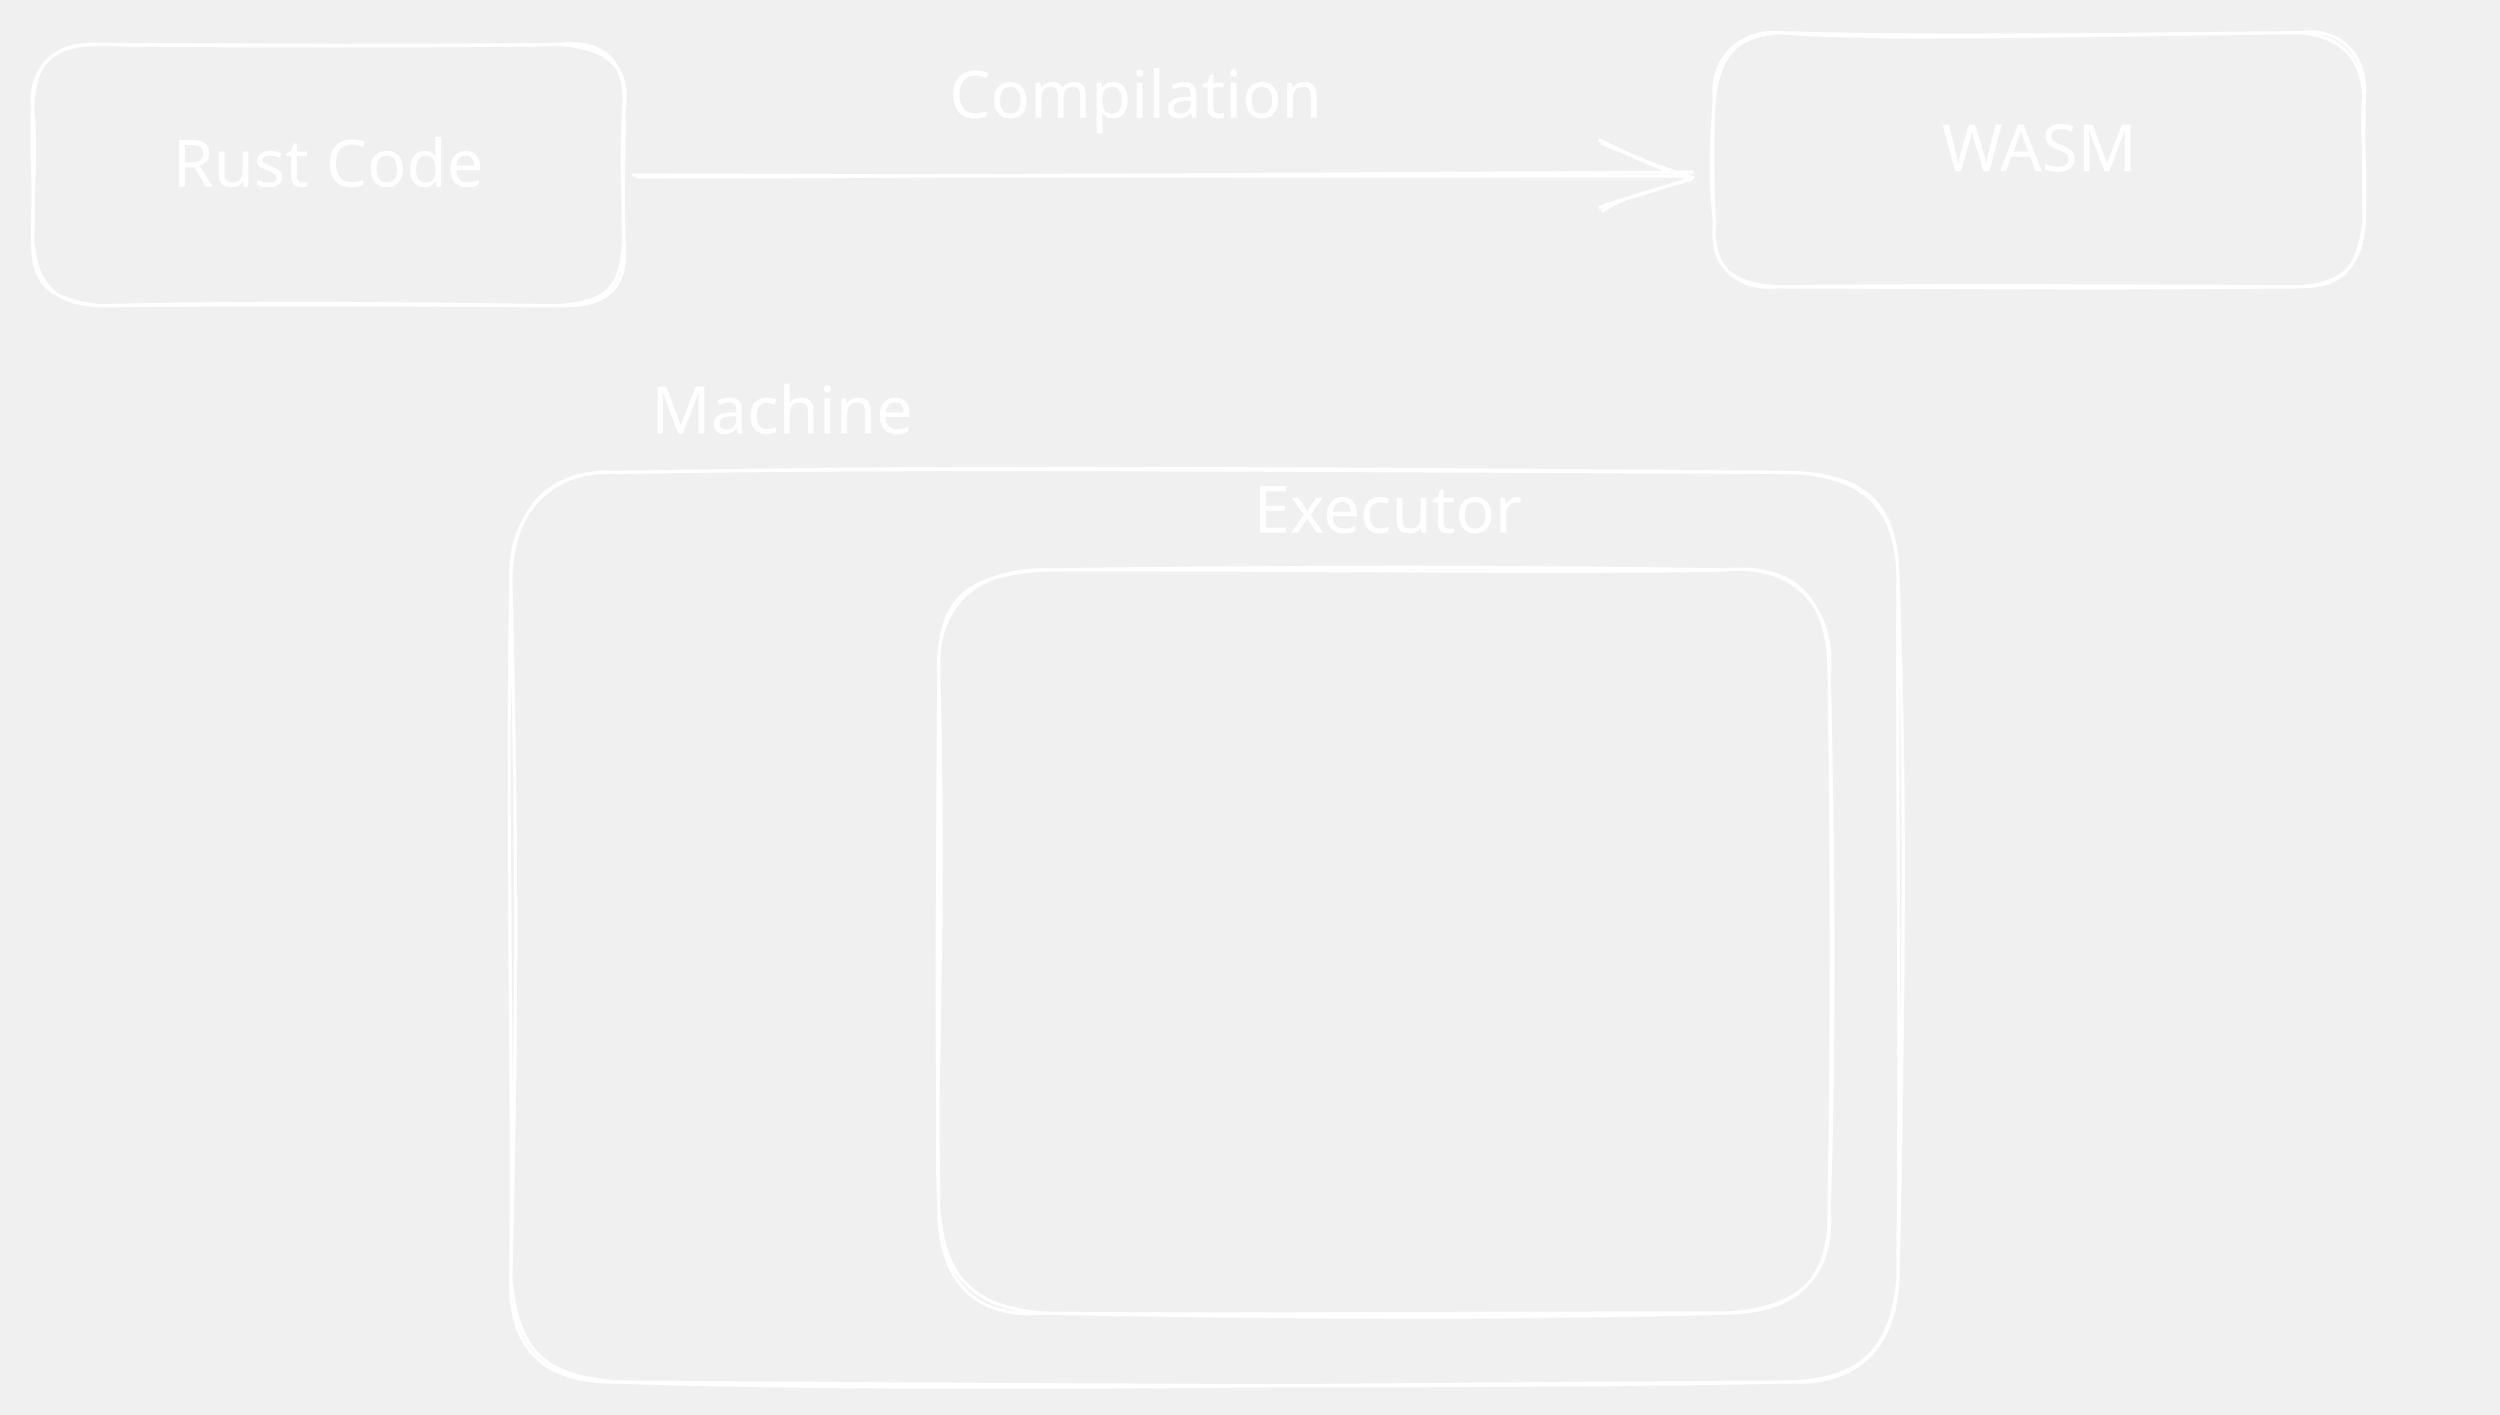
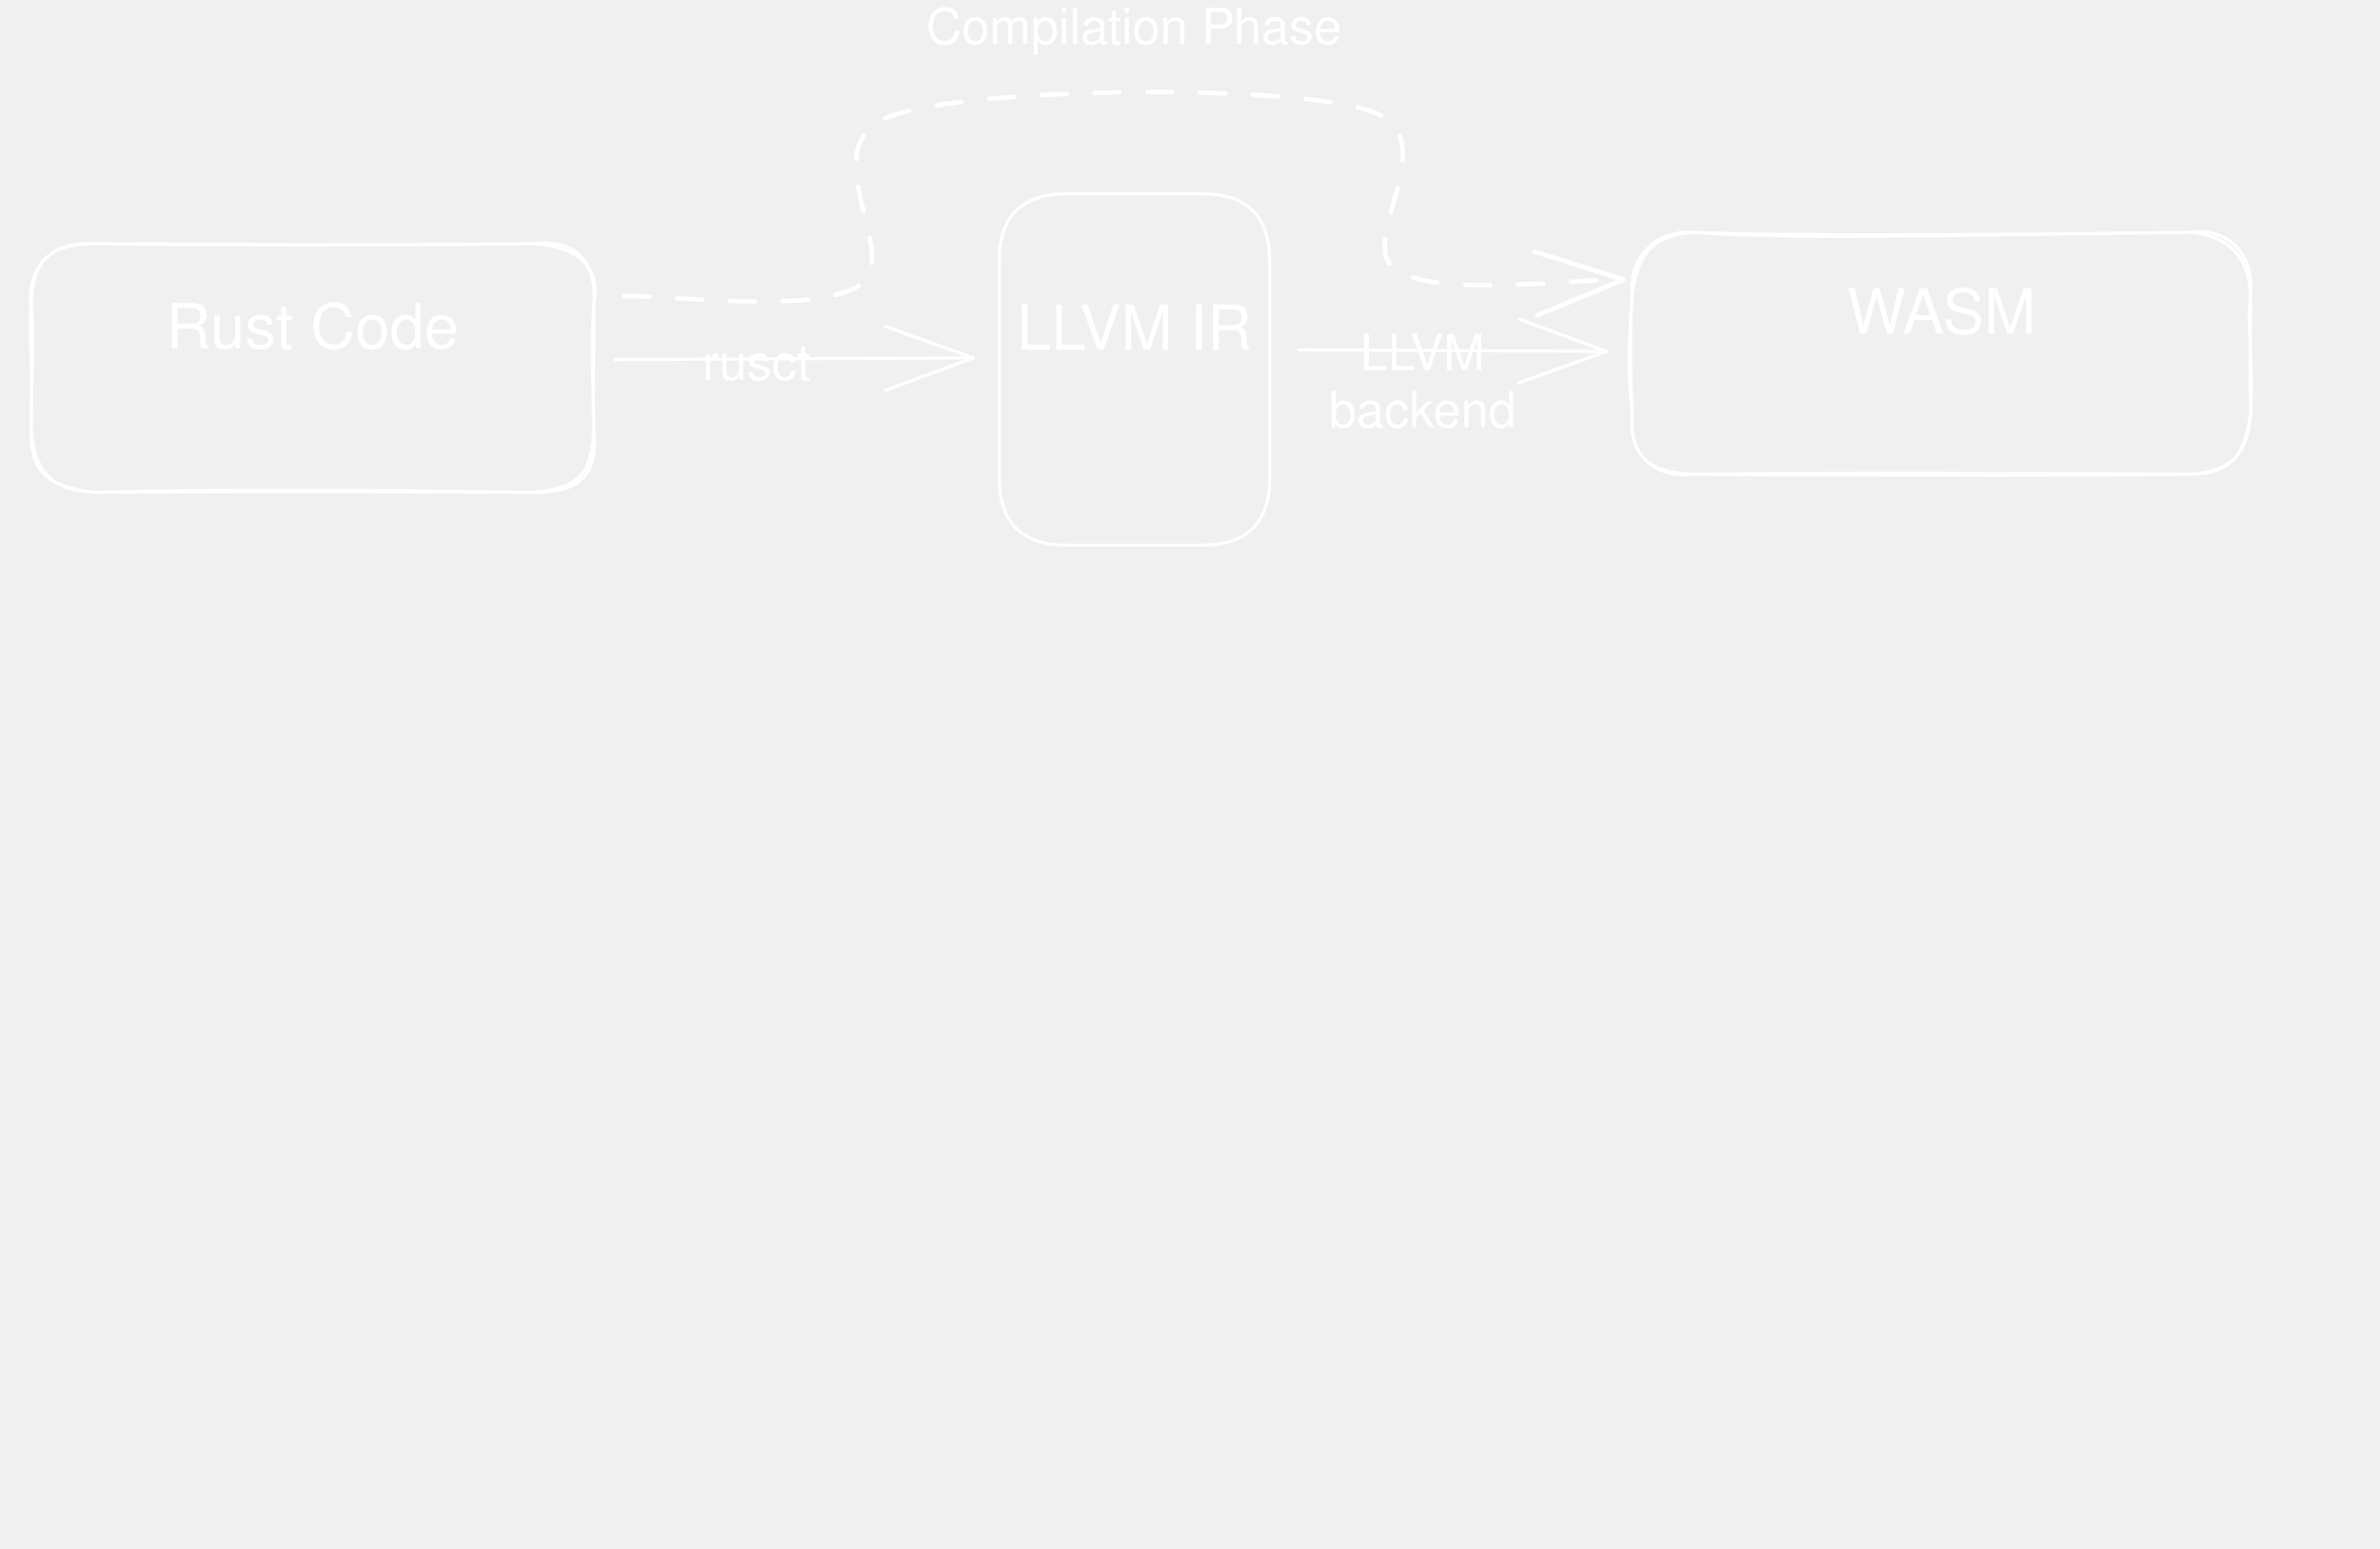
- <svg xmlns="http://www.w3.org/2000/svg" version="1.1" viewBox="0 0 765.492 433.156" width="765.492" height="433.156">
+ <svg xmlns="http://www.w3.org/2000/svg" version="1.1" viewBox="0 0 765.492 497.895" width="765.492" height="497.895">
  <defs>
    <style class="style-fonts">
      @font-face {
        font-family: "Virgil";
        src: url("https://excalidraw.com/Virgil.woff2");
      }
      @font-face {
        font-family: "Cascadia";
        src: url("https://excalidraw.com/Cascadia.woff2");
      }
    </style>
  </defs>
-   <g stroke-linecap="round" transform="translate(10 13.61897) rotate(0 90.5 40)">
+   <g stroke-linecap="round" transform="translate(10 78.35718) rotate(0 90.5 40)">
    <path d="M20 0 M20 0 C60.36 0.62, 104.75 0.47, 161 0 M20 0 C75.91 0.16, 130.25 0.7, 161 0 M161 0 C176.11 -1.63, 182.01 6.38, 181 20 M161 0 C176.31 0.88, 183.24 7.34, 181 20 M181 20 C179.97 33.69, 180.91 46.69, 181 60 M181 20 C181.38 30.39, 180.39 41.92, 181 60 M181 60 C182.55 75.01, 175.71 80.34, 161 80 M181 60 C180.03 74.39, 176.54 78.6, 161 80 M161 80 C123.59 79.88, 89.22 79.47, 20 80 M161 80 C116.18 79.4, 70.75 78.78, 20 80 M20 80 C6.2 79.03, 1.36 73.49, 0 60 M20 80 C5.11 77.89, -0.17 73.59, 0 60 M0 60 C-0.2 46.01, 1.37 29.69, 0 20 M0 60 C0.75 45.26, -0.69 28.97, 0 20 M0 20 C0.16 5.17, 6.44 0.14, 20 0 M0 20 C-1.37 7.7, 6.31 -0.87, 20 0" stroke="#ffffff" stroke-width="1" fill="none" />
  </g>
-   <g transform="translate(47.775 41.61897) rotate(0 52.725 12)">
-     <text x="52.725" y="0" font-family="Cascadia, Segoe UI Emoji" font-size="20px" fill="#ffffff" text-anchor="middle" style="white-space: pre;" direction="ltr" dominant-baseline="text-before-edge">Rust Code</text>
+   <g transform="translate(53.4 106.8572) rotate(0 47.1 11.5)">
+     <text x="47.1" y="0" font-family="Helvetica, Segoe UI Emoji" font-size="20px" fill="#ffffff" text-anchor="middle" style="white-space: pre;" direction="ltr" dominant-baseline="text-before-edge">Rust Code</text>
  </g>
-   <g stroke-linecap="round" transform="translate(524.9798 10) rotate(0 99.45705 38.90526)">
+   <g stroke-linecap="round" transform="translate(524.9798 74.73821) rotate(0 99.45705 38.90526)">
    <path d="M19.45 0 M19.45 0 C53.43 2.28, 90.58 1.06, 179.46 0 M19.45 0 C56.58 1.16, 96.25 0.93, 179.46 0 M179.46 0 C190.6 -1.81, 200.1 6.39, 198.91 19.45 M179.46 0 C191.88 1.27, 197.88 7.35, 198.91 19.45 M198.91 19.45 C197.62 29.46, 199.75 38.04, 198.91 58.36 M198.91 19.45 C198.89 32.21, 198.58 42.76, 198.91 58.36 M198.91 58.36 C197.92 69.99, 194.13 76.62, 179.46 77.81 M198.91 58.36 C196.8 71.28, 193.32 77.65, 179.46 77.81 M179.46 77.81 C124.2 77.56, 71.15 77.23, 19.45 77.81 M179.46 77.81 C141.13 78.22, 105.5 78.24, 19.45 77.81 M19.45 77.81 C5.49 77.1, -1.2 72.1, 0 58.36 M19.45 77.81 C6.82 79, -1.35 71.45, 0 58.36 M0 58.36 C-0.92 48.77, -1.69 43.51, 0 19.45 M0 58.36 C-0.8 43.65, -0.65 27.58, 0 19.45 M0 19.45 C1.96 6.54, 6.58 1.2, 19.45 0 M0 19.45 C-1.31 8.38, 7.68 -0.86, 19.45 0" stroke="#ffffff" stroke-width="1" fill="none" />
  </g>
-   <g transform="translate(601.0035 36.90526) rotate(0 23.43333 12)">
-     <text x="23.433" y="0" font-family="Cascadia, Segoe UI Emoji" font-size="20px" fill="#ffffff" text-anchor="middle" style="white-space: pre;" direction="ltr" dominant-baseline="text-before-edge">WASM</text>
+   <g transform="translate(594.0535 102.1435) rotate(0 30.38333 11.5)">
+     <text x="30.383" y="0" font-family="Helvetica, Segoe UI Emoji" font-size="20px" fill="#ffffff" text-anchor="middle" style="white-space: pre;" direction="ltr" dominant-baseline="text-before-edge">WASM</text>
+   </g>
+   <g stroke-linecap="round" transform="translate(156.4037 209.4148) rotate(0 212.3701 139.2399)">
+     <path d="M32 0 M32 0 C127.25 -1.71, 220.44 -0.68, 392.74 0 M32 0 C115.11 -1.59, 197.09 -1.73, 392.74 0 M392.74 0 C415 1.02, 424.41 9.74, 424.74 32 M392.74 0 C414.39 1.3, 424.37 10.67, 424.74 32 M424.74 32 C426.27 76.59, 427.44 121.53, 424.74 246.48 M424.74 32 C424.4 102.71, 425.56 173.06, 424.74 246.48 M424.74 246.48 C422.98 268.94, 412.92 277.42, 392.74 278.48 M424.74 246.48 C424.13 267.24, 412.74 279.15, 392.74 278.48 M392.74 278.48 C255.8 279.17, 118.64 281.64, 32 278.48 M392.74 278.48 C308.91 280.09, 224.5 279.94, 32 278.48 M32 278.48 C11.06 276.63, 1.97 269.72, 0 246.48 M32 278.48 C9.51 278.65, -0.58 267.94, 0 246.48 M0 246.48 C0.81 184.21, -1.35 120.2, 0 32 M0 246.48 C1.21 192.41, 2.6 136.5, 0 32 M0 32 C0.78 11.47, 11.52 -0.98, 32 0 M0 32 C-0.47 12.91, 12.72 -1.43, 32 0" stroke="transparent" stroke-width="1" fill="none" />
+   </g>
+   <g transform="translate(198.4712 181.9178) rotate(0 37.78333 11.5)">
+     <text x="37.783" y="0" font-family="Helvetica, Segoe UI Emoji" font-size="20px" fill="transparent" text-anchor="middle" style="white-space: pre;" direction="ltr" dominant-baseline="text-before-edge">Machine</text>
+   </g>
+   <g stroke-linecap="round" transform="translate(287.453 239.2519) rotate(0 136.3147 113.7906)">
+     <path d="M32 0 M32 0 C107.9 -1.08, 180.41 -1.02, 240.63 0 M32 0 C112.23 -0.2, 193.69 1.02, 240.63 0 M240.63 0 C262.23 -1.96, 272.88 9.05, 272.63 32 M240.63 0 C262.92 -2.25, 274.45 12.6, 272.63 32 M272.63 32 C273.84 86.64, 274.48 137.29, 272.63 195.58 M272.63 32 C273.49 88.74, 273.53 143.37, 272.63 195.58 M272.63 195.58 C274.27 218.91, 260.56 226.57, 240.63 227.58 M272.63 195.58 C273.24 216.16, 264.05 227.19, 240.63 227.58 M240.63 227.58 C159.97 227.46, 79.35 228.17, 32 227.58 M240.63 227.58 C167.58 229.51, 96.65 228.82, 32 227.58 M32 227.58 C11.84 225.8, 1.63 218.06, 0 195.58 M32 227.58 C10.33 229.25, 0.09 217.13, 0 195.58 M0 195.58 C-1.38 157.77, 2.16 114.99, 0 32 M0 195.58 C-0.84 134.27, -0.25 73.99, 0 32 M0 32 C-1.26 11.1, 11.3 -0.09, 32 0 M0 32 C-0.5 8.67, 8.37 1.73, 32 0" stroke="transparent" stroke-width="1" fill="none" />
+   </g>
+   <g transform="translate(378.0711 212.34) rotate(0 39.075 11.5)">
+     <text x="39.075" y="0" font-family="Helvetica, Segoe UI Emoji" font-size="20px" fill="transparent" text-anchor="middle" style="white-space: pre;" direction="ltr" dominant-baseline="text-before-edge">Executor</text>
+   </g>
+   <g stroke-linecap="round" transform="translate(305.5893 335.1987) rotate(0 120.226 54.11634)">
+     <path d="M27.06 0 M27.06 0 C82.16 -0.04, 134.01 1.34, 213.39 0 M27.06 0 C93.13 1.27, 159.47 0.41, 213.39 0 M213.39 0 C232.57 0.1, 238.92 8.17, 240.45 27.06 M213.39 0 C233.49 -1.4, 241.59 9.16, 240.45 27.06 M240.45 27.06 C242.01 39.02, 239.22 51.83, 240.45 81.17 M240.45 27.06 C240.11 45.83, 239.46 63.14, 240.45 81.17 M240.45 81.17 C238.6 100.53, 230.09 107.61, 213.39 108.23 M240.45 81.17 C240.79 100.99, 230.56 109.83, 213.39 108.23 M213.39 108.23 C167.24 108.19, 117.3 106.46, 27.06 108.23 M213.39 108.23 C143.99 108.11, 76.74 109.41, 27.06 108.23 M27.06 108.23 C8.11 107.12, 0.2 98.29, 0 81.17 M27.06 108.23 C9.44 106.36, 1.79 98.4, 0 81.17 M0 81.17 C0.73 66.28, -0.26 50.37, 0 27.06 M0 81.17 C-0.15 68.61, -0.46 55.9, 0 27.06 M0 27.06 C1.44 10.2, 8.56 0.43, 27.06 0 M0 27.06 C-0.16 7.6, 10.95 0.2, 27.06 0" stroke="transparent" stroke-width="1" fill="none" />
+   </g>
+   <g transform="translate(318.9027 301.8513) rotate(0 70.825 11.5)">
+     <text x="141.65" y="0" font-family="Helvetica, Segoe UI Emoji" font-size="20px" fill="transparent" text-anchor="end" style="white-space: pre;" direction="ltr" dominant-baseline="text-before-edge">Sandboxed env.</text>
  </g>
  <g stroke-linecap="round">
-     <g transform="translate(195.0164 53.29307) rotate(0 161.0297 0.1408947)">
-       <path d="M0.22 0.87 C54.05 0.97, 269.47 -0.33, 323.19 -0.59 M-1.13 0.28 C52.56 0.64, 268.59 0.64, 322.37 0.63" stroke="#ffffff" stroke-width="1" fill="none" />
-     </g>
-     <g transform="translate(195.0164 53.29307) rotate(0 161.0297 0.1408947)">
-       <path d="M295.63 11.3 C302.14 6.91, 310.78 5.17, 322.66 1.66 M294.89 10.21 C300.66 7.87, 307.08 6.74, 323.24 1.06" stroke="#ffffff" stroke-width="1" fill="none" />
-     </g>
-     <g transform="translate(195.0164 53.29307) rotate(0 161.0297 0.1408947)">
-       <path d="M295.63 -9.22 C301.93 -7.17, 310.58 -2.46, 322.66 1.66 M294.9 -10.31 C300.67 -7.7, 307.09 -3.87, 323.24 1.06" stroke="#ffffff" stroke-width="1" fill="none" />
-     </g>
-   </g>
-   <mask />
-   <g transform="translate(283.2706 20.53075) rotate(0 64.44167 12)">
-     <text x="64.442" y="0" font-family="Cascadia, Segoe UI Emoji" font-size="20px" fill="#ffffff" text-anchor="middle" style="white-space: pre;" direction="ltr" dominant-baseline="text-before-edge">Compilation</text>
-   </g>
-   <g stroke-linecap="round" transform="translate(156.4037 144.6765) rotate(0 212.3701 139.2399)">
-     <path d="M32 0 M32 0 C127.25 -1.71, 220.44 -0.68, 392.74 0 M32 0 C115.11 -1.59, 197.09 -1.73, 392.74 0 M392.74 0 C415 1.02, 424.41 9.74, 424.74 32 M392.74 0 C414.39 1.3, 424.37 10.67, 424.74 32 M424.74 32 C426.27 76.59, 427.44 121.53, 424.74 246.48 M424.74 32 C424.4 102.71, 425.56 173.06, 424.74 246.48 M424.74 246.48 C422.98 268.94, 412.92 277.42, 392.74 278.48 M424.74 246.48 C424.13 267.24, 412.74 279.15, 392.74 278.48 M392.74 278.48 C255.8 279.17, 118.64 281.64, 32 278.48 M392.74 278.48 C308.91 280.09, 224.5 279.94, 32 278.48 M32 278.48 C11.06 276.63, 1.97 269.72, 0 246.48 M32 278.48 C9.51 278.65, -0.58 267.94, 0 246.48 M0 246.48 C0.81 184.21, -1.35 120.2, 0 32 M0 246.48 C1.21 192.41, 2.6 136.5, 0 32 M0 32 C0.78 11.47, 11.52 -0.98, 32 0 M0 32 C-0.47 12.91, 12.72 -1.43, 32 0" stroke="#ffffff" stroke-width="1" fill="none" />
-   </g>
-   <g transform="translate(198.4712 117.1796) rotate(0 41.00834 12)">
-     <text x="41.008" y="0" font-family="Cascadia, Segoe UI Emoji" font-size="20px" fill="#ffffff" text-anchor="middle" style="white-space: pre;" direction="ltr" dominant-baseline="text-before-edge">Machine</text>
-   </g>
-   <g stroke-linecap="round" transform="translate(287.453 174.5137) rotate(0 136.3147 113.7906)">
-     <path d="M32 0 M32 0 C107.9 -1.08, 180.41 -1.02, 240.63 0 M32 0 C112.23 -0.2, 193.69 1.02, 240.63 0 M240.63 0 C262.23 -1.96, 272.88 9.05, 272.63 32 M240.63 0 C262.92 -2.25, 274.45 12.6, 272.63 32 M272.63 32 C273.84 86.64, 274.48 137.29, 272.63 195.58 M272.63 32 C273.49 88.74, 273.53 143.37, 272.63 195.58 M272.63 195.58 C274.27 218.91, 260.56 226.57, 240.63 227.58 M272.63 195.58 C273.24 216.16, 264.05 227.19, 240.63 227.58 M240.63 227.58 C159.97 227.46, 79.35 228.17, 32 227.58 M240.63 227.58 C167.58 229.51, 96.65 228.82, 32 227.58 M32 227.58 C11.84 225.8, 1.63 218.06, 0 195.58 M32 227.58 C10.33 229.25, 0.09 217.13, 0 195.58 M0 195.58 C-1.38 157.77, 2.16 114.99, 0 32 M0 195.58 C-0.84 134.27, -0.25 73.99, 0 32 M0 32 C-1.26 11.1, 11.3 -0.09, 32 0 M0 32 C-0.5 8.67, 8.37 1.73, 32 0" stroke="#ffffff" stroke-width="1" fill="none" />
-   </g>
-   <g transform="translate(378.0711 147.6018) rotate(0 46.86666 12)">
-     <text x="46.867" y="0" font-family="Cascadia, Segoe UI Emoji" font-size="20px" fill="#ffffff" text-anchor="middle" style="white-space: pre;" direction="ltr" dominant-baseline="text-before-edge">Executor</text>
-   </g>
-   <g stroke-linecap="round" transform="translate(305.5893 270.4605) rotate(0 120.226 54.11634)">
-     <path d="M27.06 0 M27.06 0 C82.16 -0.04, 134.01 1.34, 213.39 0 M27.06 0 C93.13 1.27, 159.47 0.41, 213.39 0 M213.39 0 C232.57 0.1, 238.92 8.17, 240.45 27.06 M213.39 0 C233.49 -1.4, 241.59 9.16, 240.45 27.06 M240.45 27.06 C242.01 39.02, 239.22 51.83, 240.45 81.17 M240.45 27.06 C240.11 45.83, 239.46 63.14, 240.45 81.17 M240.45 81.17 C238.6 100.53, 230.09 107.61, 213.39 108.23 M240.45 81.17 C240.79 100.99, 230.56 109.83, 213.39 108.23 M213.39 108.23 C167.24 108.19, 117.3 106.46, 27.06 108.23 M213.39 108.23 C143.99 108.11, 76.74 109.41, 27.06 108.23 M27.06 108.23 C8.11 107.12, 0.2 98.29, 0 81.17 M27.06 108.23 C9.44 106.36, 1.79 98.4, 0 81.17 M0 81.17 C0.73 66.28, -0.26 50.37, 0 27.06 M0 81.17 C-0.15 68.61, -0.46 55.9, 0 27.06 M0 27.06 C1.44 10.2, 8.56 0.43, 27.06 0 M0 27.06 C-0.16 7.6, 10.95 0.2, 27.06 0" stroke="transparent" stroke-width="1" fill="none" />
-   </g>
-   <g transform="translate(318.9027 237.1131) rotate(0 82.01667 12)">
-     <text x="164.033" y="0" font-family="Cascadia, Segoe UI Emoji" font-size="20px" fill="transparent" text-anchor="end" style="white-space: pre;" direction="ltr" dominant-baseline="text-before-edge">Sandboxed env.</text>
-   </g>
-   <g stroke-linecap="round">
-     <g transform="translate(627.8464 94.94802) rotate(0 10.62208 125.0813)">
+     <g transform="translate(627.8464 159.6862) rotate(0 10.62208 125.0813)">
      <path d="M0.57 1.11 C21.71 35.01, 143.7 162.14, 125.87 203.46 C108.04 244.79, -67.77 241.53, -106.4 249.05" stroke="transparent" stroke-width="1.5" fill="none" stroke-dasharray="8 9" />
    </g>
-     <g transform="translate(627.8464 94.94802) rotate(0 10.62208 125.0813)">
+     <g transform="translate(627.8464 159.6862) rotate(0 10.62208 125.0813)">
      <path d="M-77.31 236.45 C-84.34 238.33, -91.34 241.92, -107.46 248.32" stroke="transparent" stroke-width="1.5" fill="none" />
    </g>
-     <g transform="translate(627.8464 94.94802) rotate(0 10.62208 125.0813)">
+     <g transform="translate(627.8464 159.6862) rotate(0 10.62208 125.0813)">
      <path d="M-75.6 256.9 C-83.02 254.32, -90.39 253.46, -107.46 248.32" stroke="transparent" stroke-width="1.5" fill="none" />
    </g>
  </g>
  <mask />
  <g stroke-linecap="round">
-     <g transform="translate(317.2901 199.0854) rotate(0 -29.70145 -0.8812125)">
+     <g transform="translate(317.2901 263.8236) rotate(0 -29.70145 -0.8812125)">
      <path d="M-0.77 0 C-10.85 -0.35, -49.82 -1.62, -59.34 -1.76 M1.02 -1.05 C-9.33 -1.33, -50.58 -1.07, -60.43 -0.84" stroke="transparent" stroke-width="1" fill="none" />
    </g>
-     <g transform="translate(317.2901 199.0854) rotate(0 -29.70145 -0.8812125)">
+     <g transform="translate(317.2901 263.8236) rotate(0 -29.70145 -0.8812125)">
      <path d="M-32.8 -11.72 C-45.59 -5.4, -54.94 -1.48, -61.61 0.88 M-33.63 -11.36 C-40.01 -9.32, -45.54 -7.03, -61.05 -1.76" stroke="transparent" stroke-width="1" fill="none" />
    </g>
-     <g transform="translate(317.2901 199.0854) rotate(0 -29.70145 -0.8812125)">
+     <g transform="translate(317.2901 263.8236) rotate(0 -29.70145 -0.8812125)">
      <path d="M-32.54 8.48 C-45.49 6.86, -54.94 2.83, -61.61 0.88 M-33.37 8.85 C-39.81 5.88, -45.4 3.16, -61.05 -1.76" stroke="transparent" stroke-width="1" fill="none" />
    </g>
  </g>
  <mask />
  <g stroke-linecap="round">
-     <g transform="translate(530.0762 272.622) rotate(270.5278 -29.81304 -0.7042276)">
+     <g transform="translate(530.0762 337.3602) rotate(270.5278 -29.81304 -0.7042276)">
      <path d="M0.49 -0.48 C-9.53 -0.81, -50.23 -1.01, -60.11 -0.97 M-0.72 -1.77 C-10.37 -1.42, -48.16 0.47, -57.94 0.36" stroke="transparent" stroke-width="1" fill="none" />
    </g>
-     <g transform="translate(530.0762 272.622) rotate(270.5278 -29.81304 -0.7042276)">
+     <g transform="translate(530.0762 337.3602) rotate(270.5278 -29.81304 -0.7042276)">
      <path d="M-31.22 -12.1 C-39.25 -6.57, -46.32 -2.07, -59.36 -0.31 M-29.56 -9.69 C-36 -8.95, -40.61 -6.75, -58.63 -0.07" stroke="transparent" stroke-width="1" fill="none" />
    </g>
-     <g transform="translate(530.0762 272.622) rotate(270.5278 -29.81304 -0.7042276)">
+     <g transform="translate(530.0762 337.3602) rotate(270.5278 -29.81304 -0.7042276)">
      <path d="M-30.74 8.11 C-39.1 7.56, -46.31 5.98, -59.36 -0.31 M-29.08 10.51 C-35.81 7.15, -40.51 5.26, -58.63 -0.07" stroke="transparent" stroke-width="1" fill="none" />
    </g>
  </g>
  <mask />
  <g stroke-linecap="round">
-     <g transform="translate(257.0308 224.2422) rotate(0 31.00706 -1.250583)">
+     <g transform="translate(257.0308 288.9804) rotate(0 31.00706 -1.250583)">
      <path d="M0.15 0.27 C10.81 0.32, 52.74 -0.47, 63.25 -0.83 M-1.23 -0.63 C9.3 -0.87, 51.47 -2.72, 62.02 -2.77" stroke="transparent" stroke-width="1" fill="none" />
    </g>
-     <g transform="translate(257.0308 224.2422) rotate(0 31.00706 -1.250583)">
+     <g transform="translate(257.0308 288.9804) rotate(0 31.00706 -1.250583)">
      <path d="M34.57 7.38 C41.42 4.6, 46.26 1.82, 61.76 -1.27 M34.54 8.79 C42.08 5.99, 50.89 2.33, 62.57 -3.06" stroke="transparent" stroke-width="1" fill="none" />
    </g>
-     <g transform="translate(257.0308 224.2422) rotate(0 31.00706 -1.250583)">
+     <g transform="translate(257.0308 288.9804) rotate(0 31.00706 -1.250583)">
      <path d="M34.01 -13.14 C40.81 -11.04, 45.78 -8.94, 61.76 -1.27 M33.98 -11.73 C41.5 -8.37, 50.48 -5.88, 62.57 -3.06" stroke="transparent" stroke-width="1" fill="none" />
    </g>
  </g>
  <mask />
  <g stroke-linecap="round">
-     <g transform="translate(493.7772 272.0449) rotate(270.5278 31.45212 -0.9030951)">
+     <g transform="translate(493.7772 336.7831) rotate(270.5278 31.45212 -0.9030951)">
      <path d="M-0.48 -1.02 C9.91 -1.25, 52.62 -1.03, 63.38 -0.88 M1.47 1.05 C11.58 0.4, 51.89 -2.36, 62.23 -2.86" stroke="transparent" stroke-width="1" fill="none" />
    </g>
-     <g transform="translate(493.7772 272.0449) rotate(270.5278 31.45212 -0.9030951)">
+     <g transform="translate(493.7772 336.7831) rotate(270.5278 31.45212 -0.9030951)">
      <path d="M32.99 8.42 C45.79 5.12, 57.72 -1.48, 61.56 -4.8 M35.4 8.96 C44.74 5.03, 55.56 -1.21, 61.8 -3.22" stroke="transparent" stroke-width="1" fill="none" />
    </g>
-     <g transform="translate(493.7772 272.0449) rotate(270.5278 31.45212 -0.9030951)">
+     <g transform="translate(493.7772 336.7831) rotate(270.5278 31.45212 -0.9030951)">
      <path d="M31.77 -12.07 C45.13 -7.43, 57.53 -6.09, 61.56 -4.8 M34.18 -11.52 C44 -7.44, 55.3 -5.65, 61.8 -3.22" stroke="transparent" stroke-width="1" fill="none" />
    </g>
  </g>
  <mask />
+   <g stroke-linecap="round" transform="translate(321.3845 62.33386) rotate(0 43.5 56.5)">
+     <path d="M21.75 0 M21.75 0 C36.49 0, 51.23 0, 65.25 0 M21.75 0 C36.03 0, 50.32 0, 65.25 0 M65.25 0 C79.75 0, 87 7.25, 87 21.75 M65.25 0 C79.75 0, 87 7.25, 87 21.75 M87 21.75 C87 45.11, 87 68.47, 87 91.25 M87 21.75 C87 36.05, 87 50.36, 87 91.25 M87 91.25 C87 105.75, 79.75 113, 65.25 113 M87 91.25 C87 105.75, 79.75 113, 65.25 113 M65.25 113 C51.91 113, 38.57 113, 21.75 113 M65.25 113 C54.37 113, 43.49 113, 21.75 113 M21.75 113 C7.25 113, 0 105.75, 0 91.25 M21.75 113 C7.25 113, 0 105.75, 0 91.25 M0 91.25 C0 65.66, 0 40.07, 0 21.75 M0 91.25 C0 64.1, 0 36.95, 0 21.75 M0 21.75 C0 7.25, 7.25 0, 21.75 0 M0 21.75 C0 7.25, 7.25 0, 21.75 0" stroke="#ffffff" stroke-width="1" fill="none" />
+   </g>
+   <g transform="translate(327.0345 107.3339) rotate(0 37.85 11.5)">
+     <text x="37.85" y="0" font-family="Helvetica, Segoe UI Emoji" font-size="20px" fill="#ffffff" text-anchor="middle" style="white-space: pre;" direction="ltr" dominant-baseline="text-before-edge">LLVM IR</text>
+   </g>
+   <g stroke-linecap="round">
+     <g transform="translate(197.806 115.6392) rotate(0 57.60014 -0.2618188)">
+       <path d="M0 0 C19.2 -0.09, 96 -0.44, 115.2 -0.52 M0 0 C19.2 -0.09, 96 -0.44, 115.2 -0.52" stroke="#ffffff" stroke-width="1" fill="none" />
+     </g>
+     <g transform="translate(197.806 115.6392) rotate(0 57.60014 -0.2618188)">
+       <path d="M87.06 9.86 C92.92 7.7, 98.78 5.54, 115.2 -0.52 M87.06 9.86 C96.51 6.38, 105.96 2.89, 115.2 -0.52" stroke="#ffffff" stroke-width="1" fill="none" />
+     </g>
+     <g transform="translate(197.806 115.6392) rotate(0 57.60014 -0.2618188)">
+       <path d="M86.96 -10.66 C92.84 -8.55, 98.73 -6.44, 115.2 -0.52 M86.96 -10.66 C96.44 -7.25, 105.93 -3.85, 115.2 -0.52" stroke="#ffffff" stroke-width="1" fill="none" />
+     </g>
+   </g>
+   <mask />
+   <g stroke-linecap="round">
+     <g transform="translate(417.7338 112.4973) rotate(0 49.48376 0.2618188)">
+       <path d="M0 0 C16.49 0.09, 82.47 0.44, 98.97 0.52 M0 0 C16.49 0.09, 82.47 0.44, 98.97 0.52" stroke="#ffffff" stroke-width="1" fill="none" />
+     </g>
+     <g transform="translate(417.7338 112.4973) rotate(0 49.48376 0.2618188)">
+       <path d="M70.72 10.63 C77.69 8.14, 84.66 5.64, 98.97 0.52 M70.72 10.63 C78.41 7.88, 86.1 5.13, 98.97 0.52" stroke="#ffffff" stroke-width="1" fill="none" />
+     </g>
+     <g transform="translate(417.7338 112.4973) rotate(0 49.48376 0.2618188)">
+       <path d="M70.83 -9.89 C77.78 -7.32, 84.72 -4.75, 98.97 0.52 M70.83 -9.89 C78.49 -7.05, 86.15 -4.22, 98.97 0.52" stroke="#ffffff" stroke-width="1" fill="none" />
+     </g>
+   </g>
+   <mask />
+   <g transform="translate(297.8088 10) rotate(0 66.84167 9.2)">
+     <text x="66.842" y="0" font-family="Helvetica, Segoe UI Emoji" font-size="16px" fill="#ffffff" text-anchor="middle" style="white-space: pre;" direction="ltr" dominant-baseline="text-before-edge">Compilation Phase</text>
+   </g>
+   <g transform="translate(628.8295 344.4688) rotate(0 59.625 9.2)">
+     <text x="59.625" y="0" font-family="Helvetica, Segoe UI Emoji" font-size="16px" fill="transparent" text-anchor="middle" style="white-space: pre;" direction="ltr" dominant-baseline="text-before-edge">Execution Phase</text>
+   </g>
+   <g transform="translate(225.9375 118.0479) rotate(0 17.425 9.2)">
+     <text x="17.425" y="0" font-family="Helvetica, Segoe UI Emoji" font-size="16px" fill="#ffffff" text-anchor="middle" style="white-space: pre;" direction="ltr" dominant-baseline="text-before-edge">rusct</text>
+   </g>
+   <g transform="translate(427.3969 114.9061) rotate(0 30.13333 18.4)">
+     <text x="30.133" y="0" font-family="Helvetica, Segoe UI Emoji" font-size="16px" fill="#ffffff" text-anchor="middle" style="white-space: pre;" direction="ltr" dominant-baseline="text-before-edge">LLVM</text>
+     <text x="30.133" y="18.4" font-family="Helvetica, Segoe UI Emoji" font-size="16px" fill="#ffffff" text-anchor="middle" style="white-space: pre;" direction="ltr" dominant-baseline="text-before-edge">backend</text>
+   </g>
+   <g stroke-linecap="round">
+     <g transform="translate(200.8236 77.37252) rotate(0 160.668 -14.06849)">
+       <path d="M0 17.89 C12.61 17.3, 61.35 24.03, 75.69 14.35 C90.03 4.67, 58.85 -30.79, 86.07 -40.19 C113.29 -49.58, 211.96 -50.29, 238.99 -42.01 C266.01 -33.73, 234.47 0.41, 248.2 9.5 C261.92 18.59, 309.15 12.03, 321.34 12.53" stroke="#ffffff" stroke-width="1.5" fill="none" stroke-dasharray="8 9" />
+     </g>
+     <g transform="translate(200.8236 77.37252) rotate(0 160.668 -14.06849)">
+       <path d="M293.64 24.06 C302.55 20.35, 311.47 16.64, 321.34 12.53" stroke="#ffffff" stroke-width="1.5" fill="none" />
+     </g>
+     <g transform="translate(200.8236 77.37252) rotate(0 160.668 -14.06849)">
+       <path d="M292.71 3.56 C301.92 6.45, 311.14 9.33, 321.34 12.53" stroke="#ffffff" stroke-width="1.5" fill="none" />
+     </g>
+   </g>
+   <mask />
</svg>
